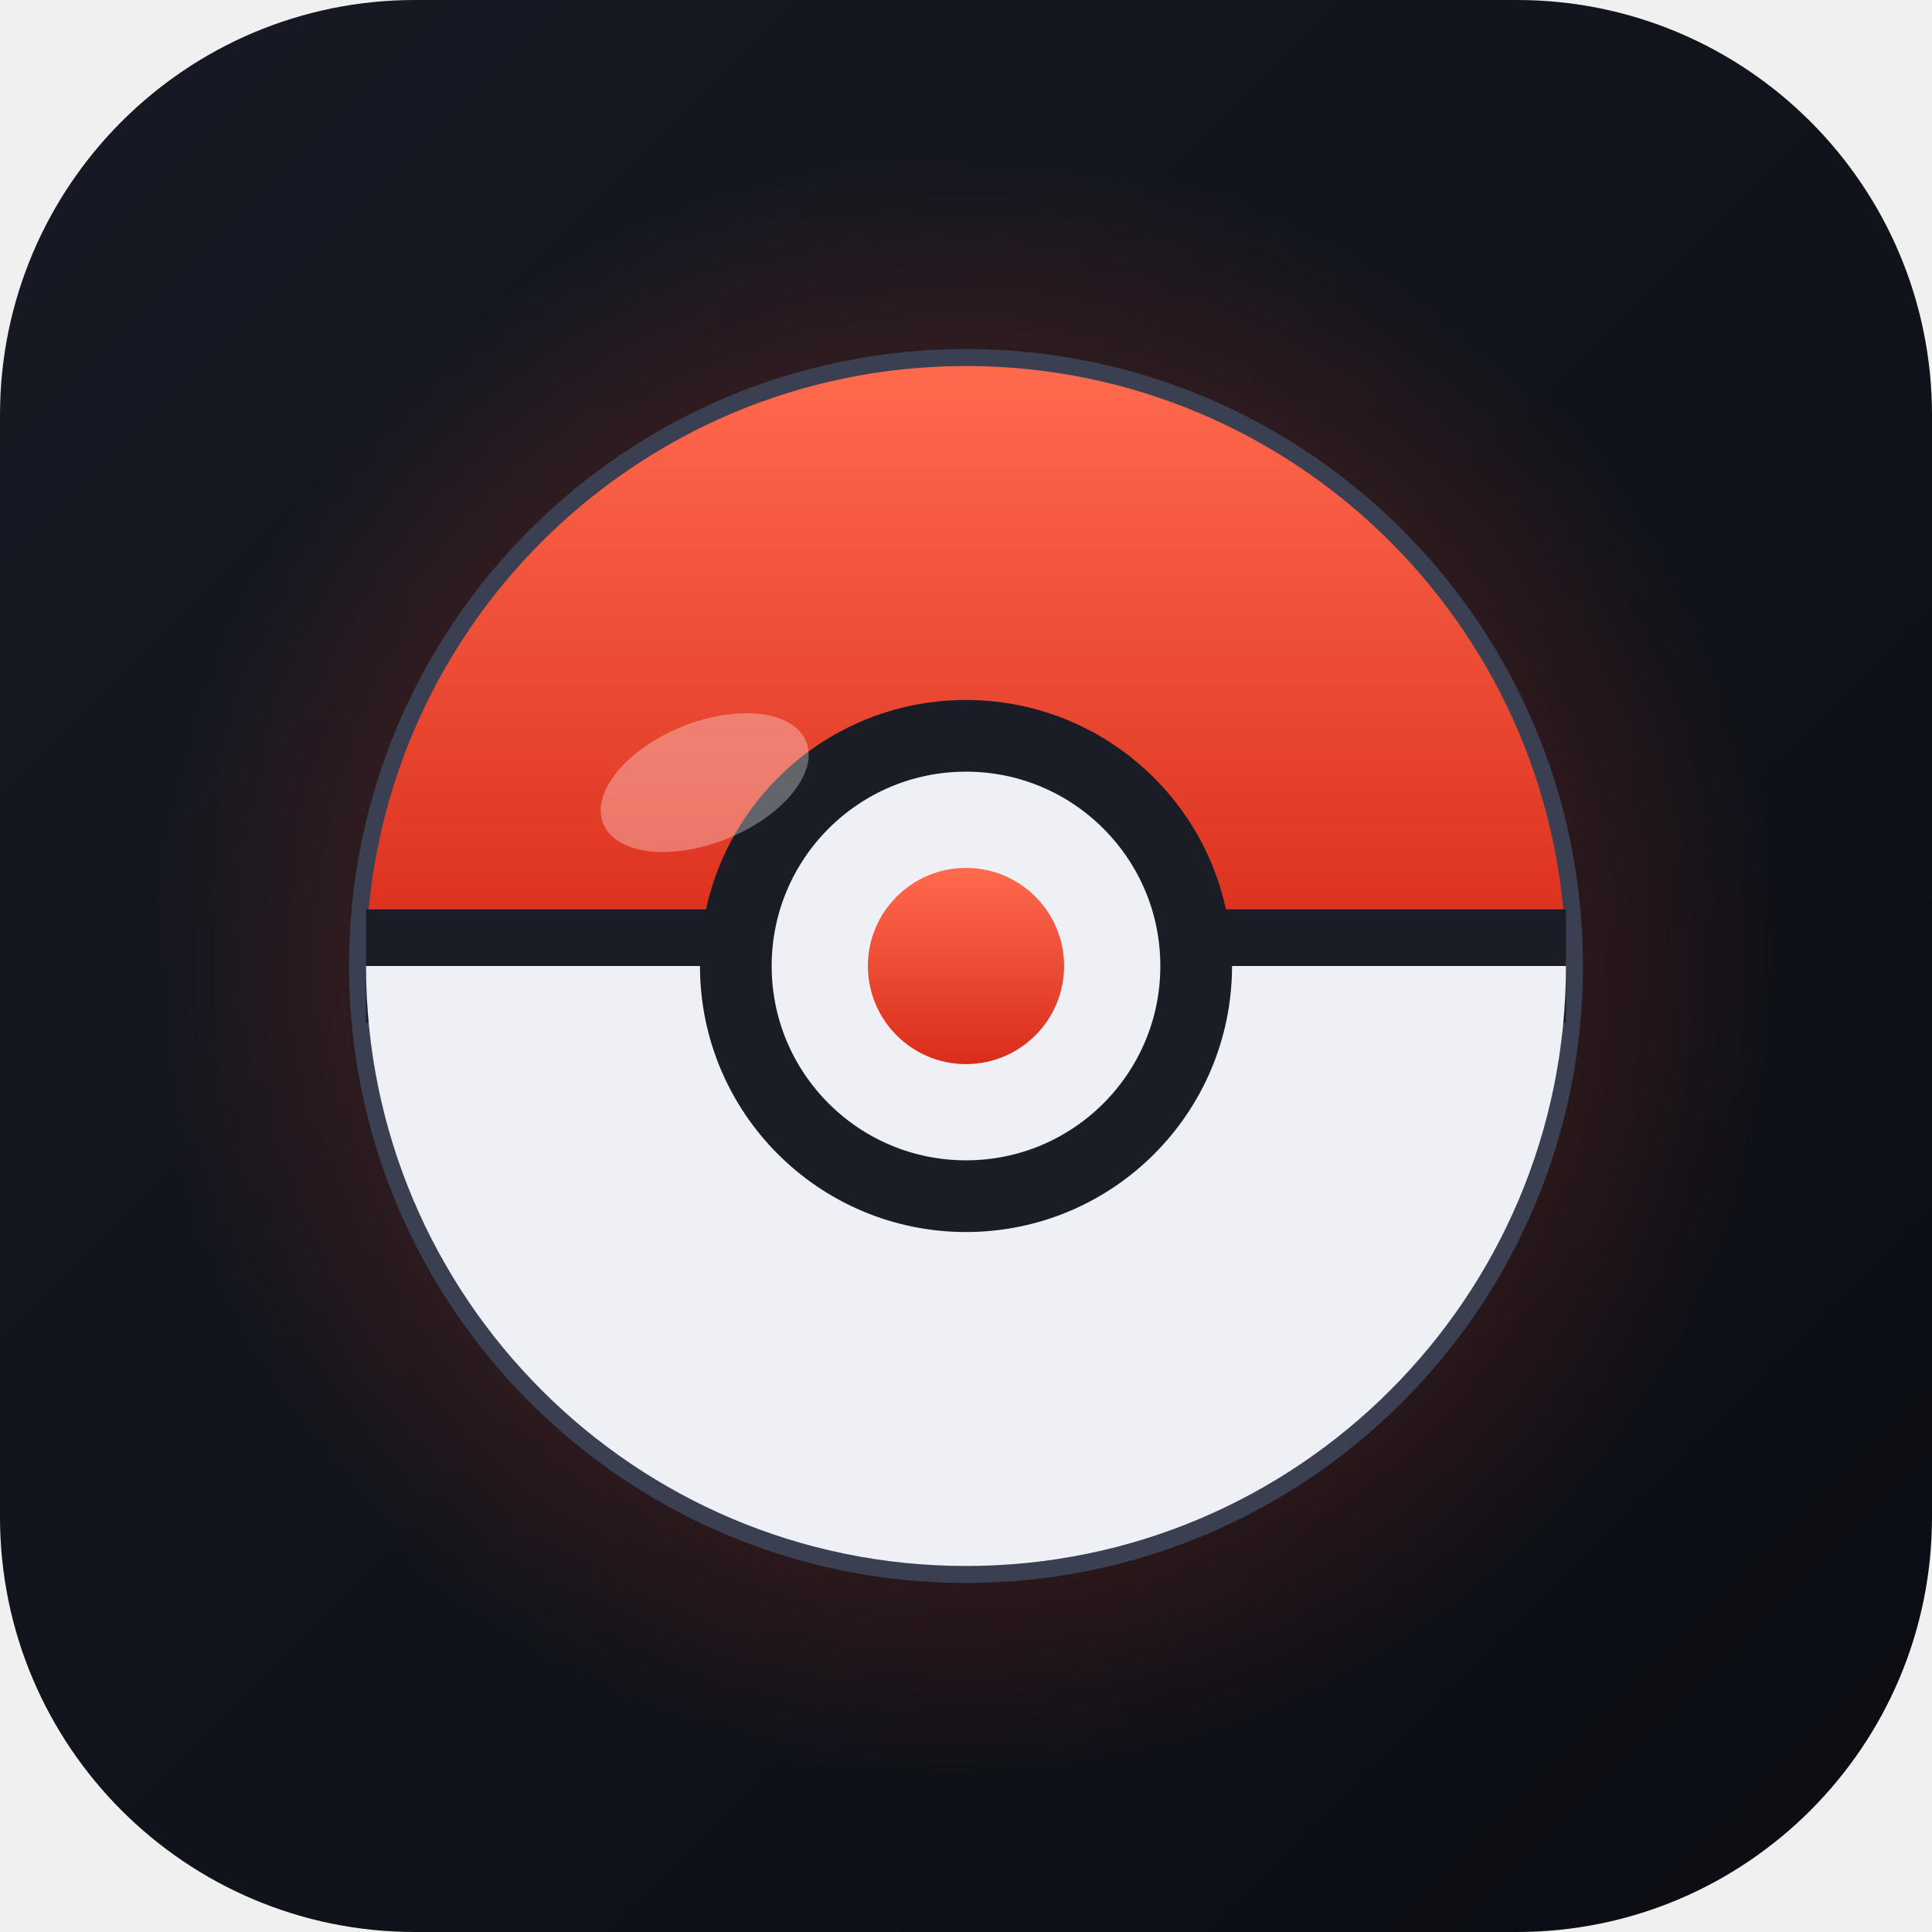
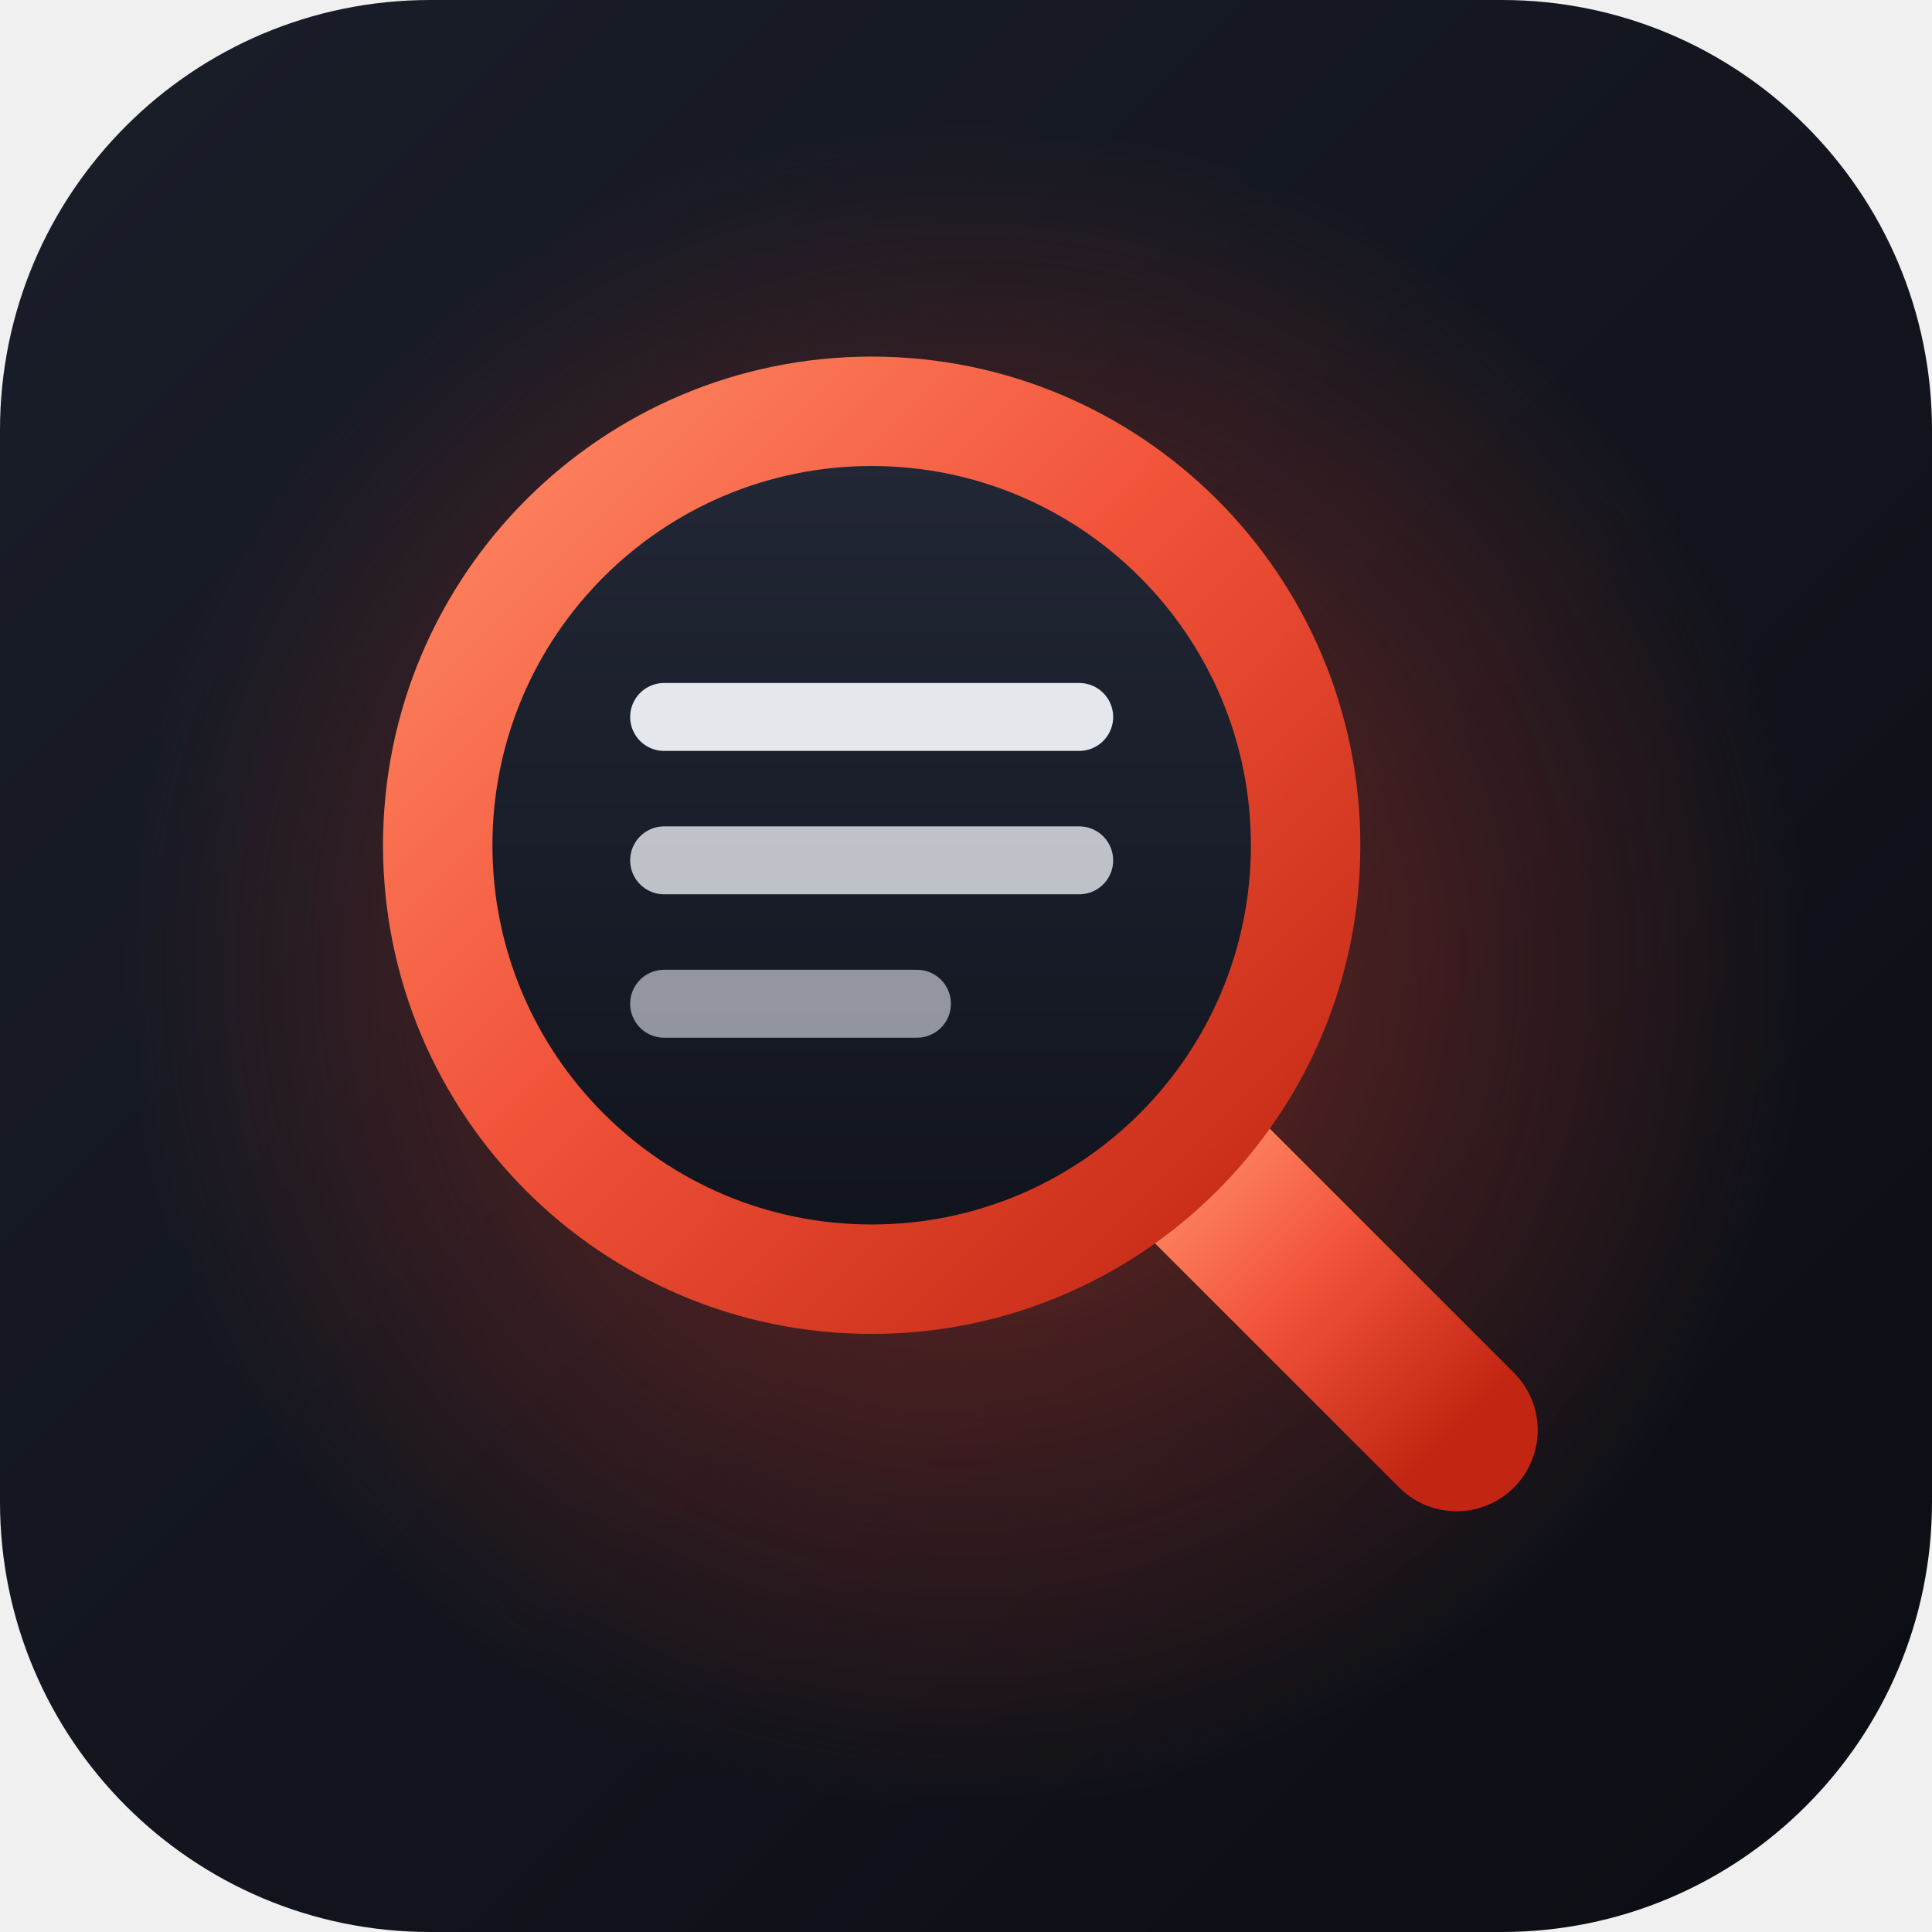
<svg xmlns="http://www.w3.org/2000/svg" width="1024" height="1024" viewBox="0 0 1024 1024">
  <defs>
    <linearGradient id="bg" x1="0" y1="0" x2="1" y2="1">
-       <stop offset="0" stop-color="#171a24" />
+       <stop offset="0" stop-color="#1a1e2a" />
      <stop offset="1" stop-color="#0b0d13" />
    </linearGradient>
-     <linearGradient id="top" x1="0" y1="0" x2="0" y2="1">
-       <stop offset="0" stop-color="#ff6a4d" />
-       <stop offset="1" stop-color="#d92d1b" />
+     <linearGradient id="accent" x1="0" y1="0" x2="1" y2="1">
+       <stop offset="0" stop-color="#ff8a65" />
+       <stop offset="0.45" stop-color="#f2543a" />
+       <stop offset="1" stop-color="#c22612" />
+     </linearGradient>
+     <linearGradient id="glass" x1="0" y1="0" x2="0" y2="1">
+       <stop offset="0" stop-color="#232837" />
+       <stop offset="1" stop-color="#10131c" />
    </linearGradient>
    <radialGradient id="glow" cx="0.5" cy="0.5" r="0.5">
-       <stop offset="0" stop-color="#e8402a" stop-opacity="0.5" />
+       <stop offset="0" stop-color="#e8402a" stop-opacity="0.45" />
      <stop offset="1" stop-color="#e8402a" stop-opacity="0" />
    </radialGradient>
  </defs>
-   <rect width="1024" height="1024" rx="220" fill="url(#bg)" />
-   <circle cx="512" cy="512" r="430" fill="url(#glow)" />
-   <g transform="translate(512 512)">
-     <circle r="318" fill="#1b1d26" stroke="#3a4052" stroke-width="18" />
-     <path d="M -318 0 A 318 318 0 0 1 318 0 Z" fill="url(#top)" />
-     <rect x="-318" y="-30" width="636" height="60" fill="#1b1d26" />
-     <path d="M -318 0 A 318 318 0 0 0 318 0 Z" fill="#eef0f6" />
-     <circle r="122" fill="#eef0f6" stroke="#1b1d26" stroke-width="38" />
-     <circle r="52" fill="url(#top)" />
-     <ellipse cx="-92" cy="-142" rx="58" ry="32" fill="#ffffff" opacity="0.32" transform="rotate(-22)" />
+   <rect width="1024" height="1024" rx="228" fill="url(#bg)" />
+   <circle cx="512" cy="512" r="452" fill="url(#glow)" />
+   <g>
+     <path d="M 626 612 L 772 758" stroke="url(#accent)" stroke-width="86" stroke-linecap="round" />
+     <circle cx="462" cy="448" r="230" fill="url(#glass)" stroke="url(#accent)" stroke-width="58" />
+     <g stroke="#eef0f6" stroke-linecap="round" stroke-width="36">
+       <path d="M 352 380 H 572" opacity="0.95" />
+       <path d="M 352 456 H 572" opacity="0.78" />
+       <path d="M 352 532 H 486" opacity="0.58" />
+     </g>
  </g>
</svg>
